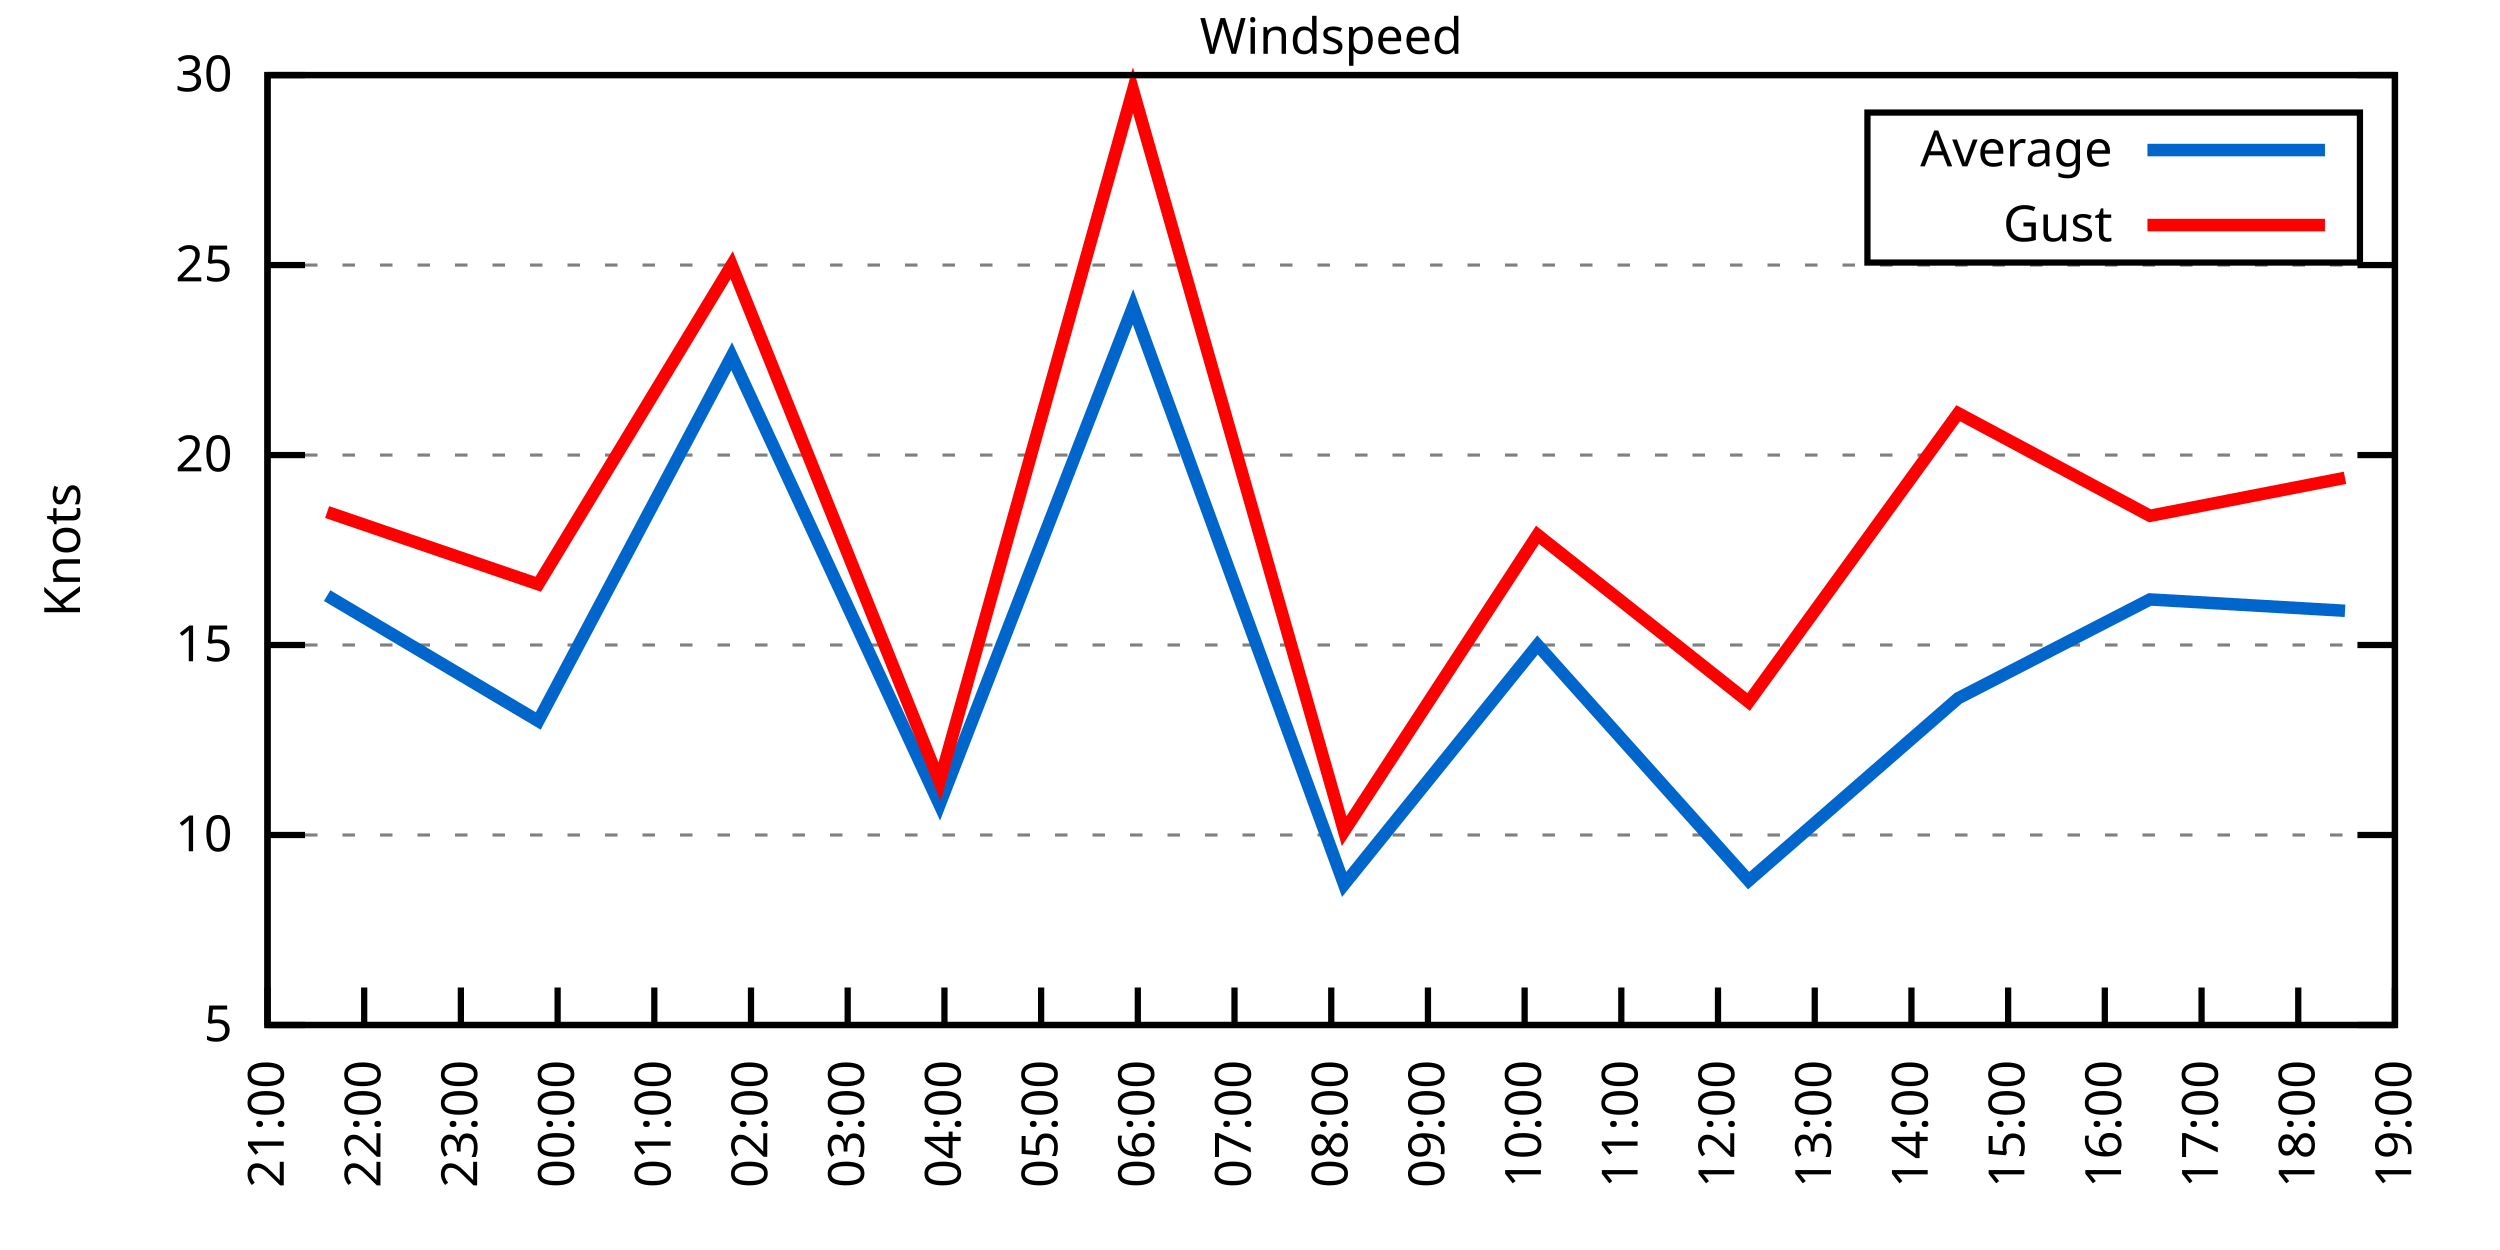
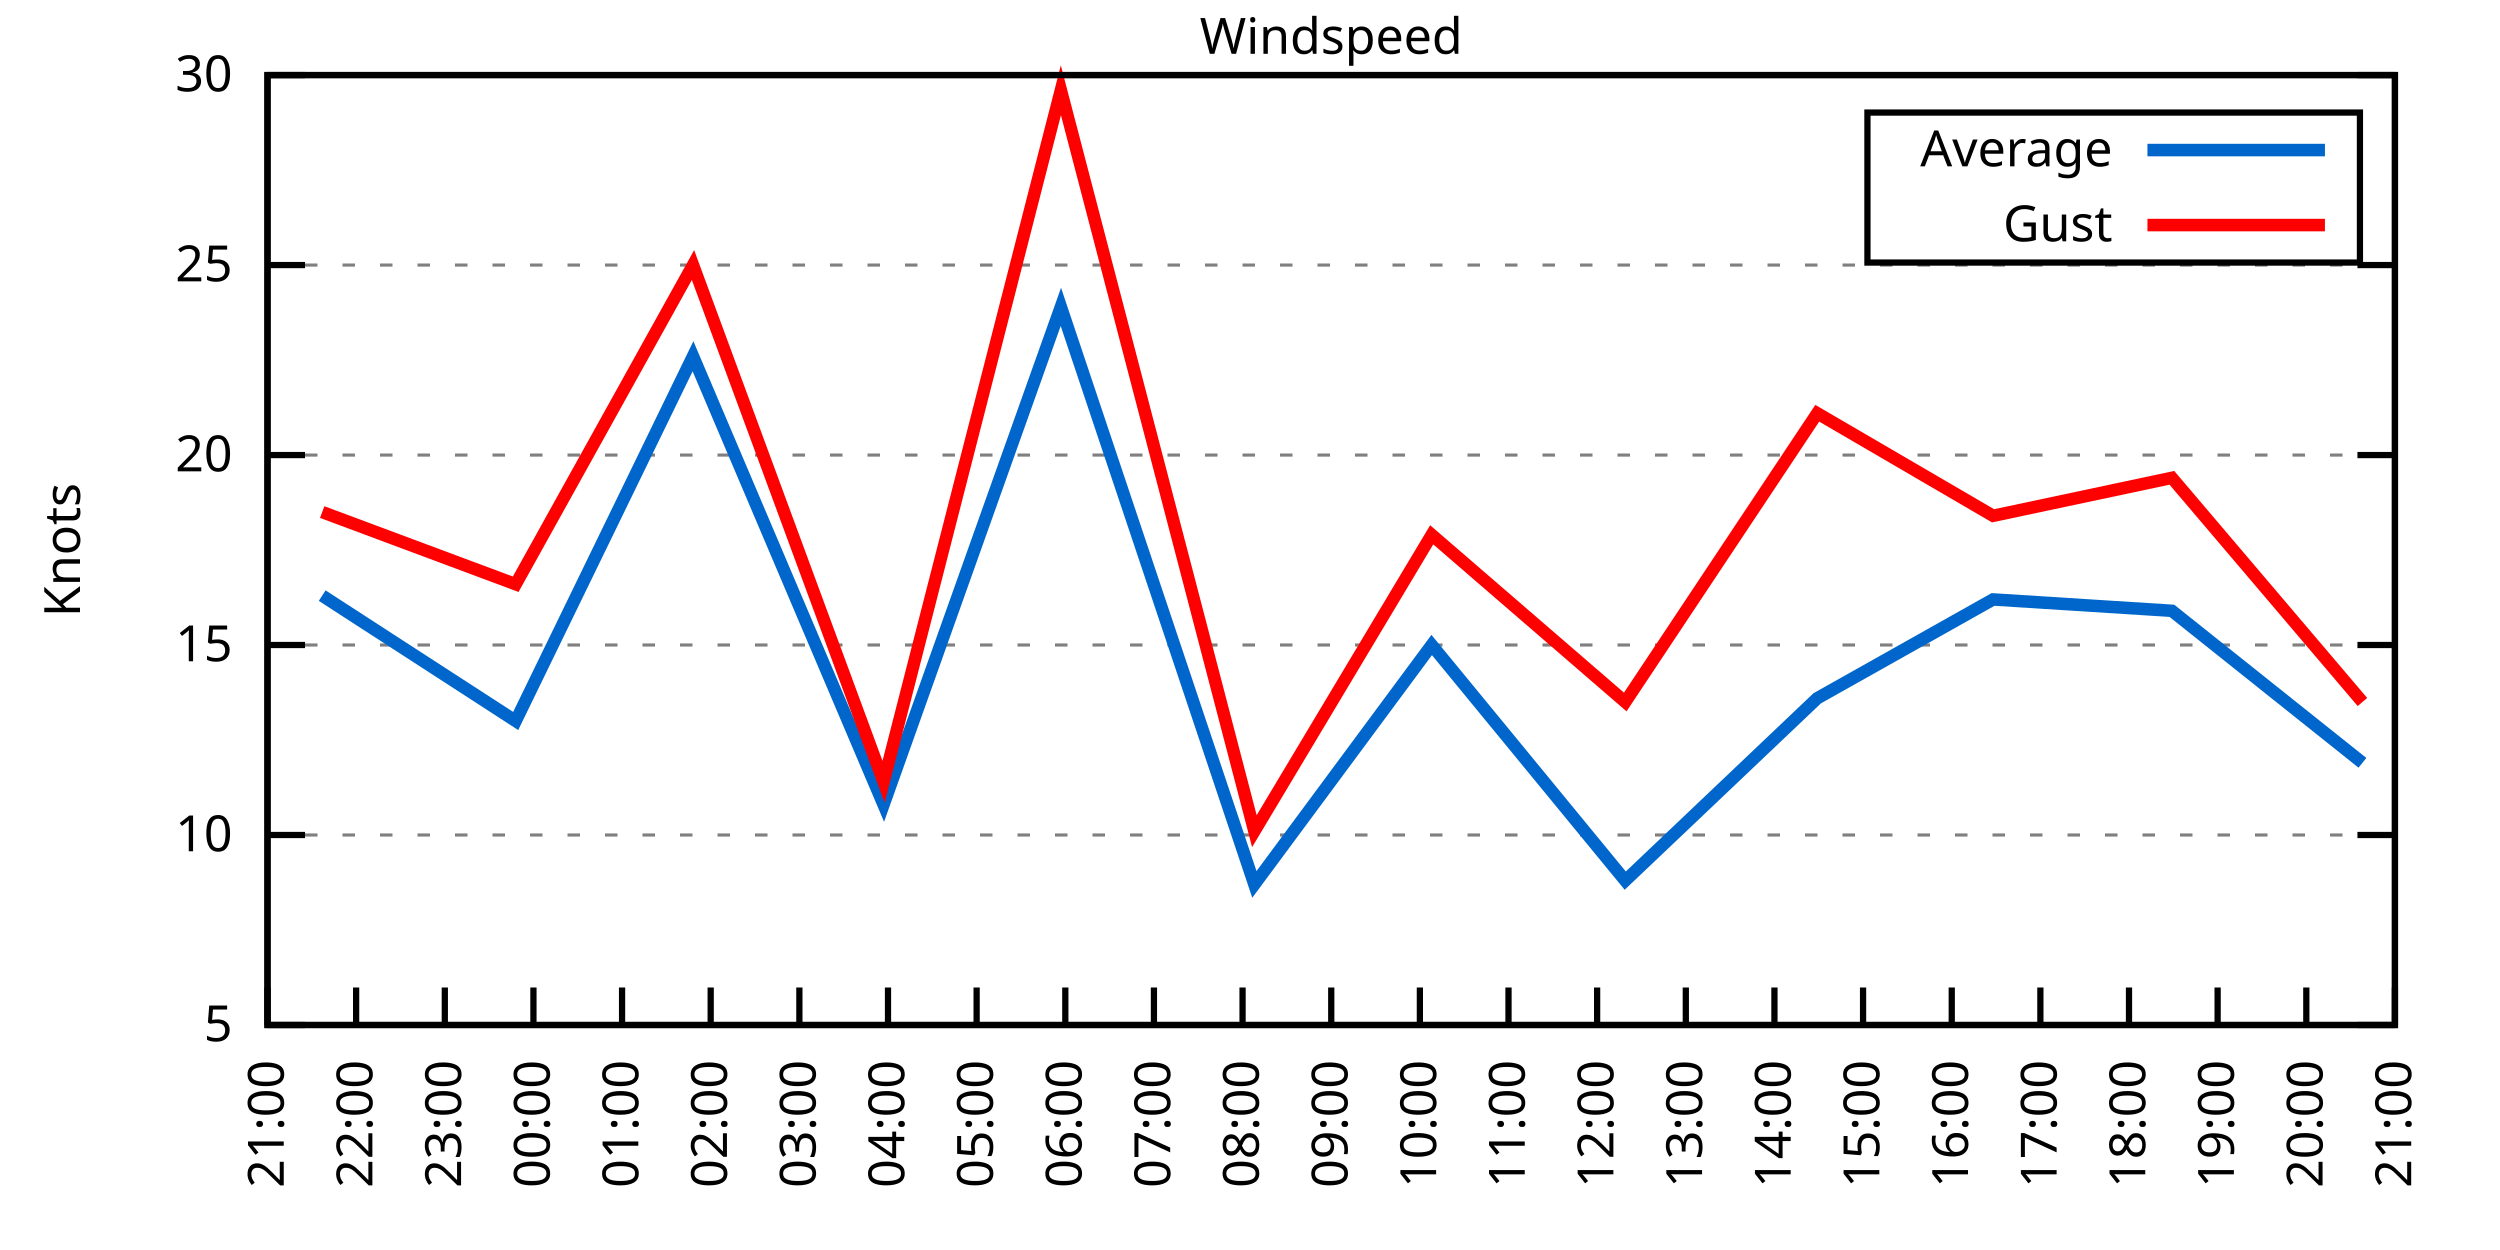
<svg xmlns="http://www.w3.org/2000/svg" xmlns:xlink="http://www.w3.org/1999/xlink" width="400" height="200" viewBox="0 0 400 200">
  <g id="gnuplot_canvas">
    <rect x="0" y="0" width="400" height="200" fill="none" />
    <defs>
      <circle id="gpDot" r="0.5" stroke-width="0.5" stroke="currentColor" />
      <path id="gpPt0" stroke-width="0.333" stroke="currentColor" d="M-1,0 h2 M0,-1 v2" />
      <path id="gpPt1" stroke-width="0.333" stroke="currentColor" d="M-1,-1 L1,1 M1,-1 L-1,1" />
      <path id="gpPt2" stroke-width="0.333" stroke="currentColor" d="M-1,0 L1,0 M0,-1 L0,1 M-1,-1 L1,1 M-1,1 L1,-1" />
      <rect id="gpPt3" stroke-width="0.333" stroke="currentColor" x="-1" y="-1" width="2" height="2" />
      <rect id="gpPt4" stroke-width="0.333" stroke="currentColor" fill="currentColor" x="-1" y="-1" width="2" height="2" />
      <circle id="gpPt5" stroke-width="0.333" stroke="currentColor" cx="0" cy="0" r="1" />
      <use xlink:href="#gpPt5" id="gpPt6" fill="currentColor" stroke="none" />
      <path id="gpPt7" stroke-width="0.333" stroke="currentColor" d="M0,-1.33 L-1.33,0.67 L1.33,0.67 z" />
      <use xlink:href="#gpPt7" id="gpPt8" fill="currentColor" stroke="none" />
      <use xlink:href="#gpPt7" id="gpPt9" stroke="currentColor" transform="rotate(180)" />
      <use xlink:href="#gpPt9" id="gpPt10" fill="currentColor" stroke="none" />
      <use xlink:href="#gpPt3" id="gpPt11" stroke="currentColor" transform="rotate(45)" />
      <use xlink:href="#gpPt11" id="gpPt12" fill="currentColor" stroke="none" />
      <path id="gpPt13" stroke-width="0.333" stroke="currentColor" d="M0,1.330 L1.265,0.411 L0.782,-1.067 L-0.782,-1.076 L-1.265,0.411 z" />
      <use xlink:href="#gpPt13" id="gpPt14" fill="currentColor" stroke="none" />
      <filter id="textbox" filterUnits="objectBoundingBox" x="0" y="0" height="1" width="1">
        <feFlood flood-color="white" flood-opacity="1" result="bgnd" />
        <feComposite in="SourceGraphic" in2="bgnd" operator="atop" />
      </filter>
      <filter id="greybox" filterUnits="objectBoundingBox" x="0" y="0" height="1" width="1">
        <feFlood flood-color="lightgrey" flood-opacity="1" result="grey" />
        <feComposite in="SourceGraphic" in2="grey" operator="atop" />
      </filter>
    </defs>
    <g fill="none" color="white" stroke="currentColor" stroke-width="1.00" stroke-linecap="butt" stroke-linejoin="miter">
</g>
    <g fill="none" color="black" stroke="currentColor" stroke-width="1.00" stroke-linecap="butt" stroke-linejoin="miter">
      <g stroke="none" shape-rendering="crispEdges">
        <polygon fill="rgb(255, 255, 255)" points="42.80,164.00 383.18,164.00 383.18,12.02 42.80,12.02 " />
      </g>
    </g>
    <g fill="none" color="black" stroke="currentColor" stroke-width="1.00" stroke-linecap="butt" stroke-linejoin="miter">
</g>
    <g fill="none" color="black" stroke="black" stroke-width="0.50" stroke-linecap="butt" stroke-linejoin="miter">
</g>
    <g fill="none" color="gray" stroke="currentColor" stroke-width="0.50" stroke-linecap="butt" stroke-linejoin="miter">
      <path stroke="gray" stroke-dasharray="2,4" class="gridline" d="M42.80,164.00 L383.19,164.00  " />
    </g>
    <g fill="none" color="gray" stroke="gray" stroke-width="1.00" stroke-linecap="butt" stroke-linejoin="miter">
</g>
    <g fill="none" color="black" stroke="currentColor" stroke-width="1.00" stroke-linecap="butt" stroke-linejoin="miter">
      <path stroke="black" d="M42.80,164.00 L48.80,164.00 M383.19,164.00 L377.19,164.00  " />
      <g transform="translate(37.20,166.60)" stroke="none" fill="black" font-family="Sans" font-size="8.00" text-anchor="end">
        <text>
          <tspan font-family="Sans"> 5</tspan>
        </text>
      </g>
    </g>
    <g fill="none" color="black" stroke="currentColor" stroke-width="1.00" stroke-linecap="butt" stroke-linejoin="miter">
</g>
    <g fill="none" color="black" stroke="black" stroke-width="0.50" stroke-linecap="butt" stroke-linejoin="miter">
</g>
    <g fill="none" color="gray" stroke="currentColor" stroke-width="0.50" stroke-linecap="butt" stroke-linejoin="miter">
      <path stroke="gray" stroke-dasharray="2,4" class="gridline" d="M42.80,133.60 L383.19,133.60  " />
    </g>
    <g fill="none" color="gray" stroke="gray" stroke-width="1.00" stroke-linecap="butt" stroke-linejoin="miter">
</g>
    <g fill="none" color="black" stroke="currentColor" stroke-width="1.00" stroke-linecap="butt" stroke-linejoin="miter">
      <path stroke="black" d="M42.80,133.60 L48.80,133.60 M383.19,133.60 L377.19,133.60  " />
      <g transform="translate(37.20,136.20)" stroke="none" fill="black" font-family="Sans" font-size="8.00" text-anchor="end">
        <text>
          <tspan font-family="Sans"> 10</tspan>
        </text>
      </g>
    </g>
    <g fill="none" color="black" stroke="currentColor" stroke-width="1.00" stroke-linecap="butt" stroke-linejoin="miter">
</g>
    <g fill="none" color="black" stroke="black" stroke-width="0.50" stroke-linecap="butt" stroke-linejoin="miter">
</g>
    <g fill="none" color="gray" stroke="currentColor" stroke-width="0.50" stroke-linecap="butt" stroke-linejoin="miter">
      <path stroke="gray" stroke-dasharray="2,4" class="gridline" d="M42.80,103.20 L383.19,103.20  " />
    </g>
    <g fill="none" color="gray" stroke="gray" stroke-width="1.00" stroke-linecap="butt" stroke-linejoin="miter">
</g>
    <g fill="none" color="black" stroke="currentColor" stroke-width="1.00" stroke-linecap="butt" stroke-linejoin="miter">
      <path stroke="black" d="M42.80,103.20 L48.80,103.20 M383.19,103.20 L377.19,103.20  " />
      <g transform="translate(37.20,105.80)" stroke="none" fill="black" font-family="Sans" font-size="8.00" text-anchor="end">
        <text>
          <tspan font-family="Sans"> 15</tspan>
        </text>
      </g>
    </g>
    <g fill="none" color="black" stroke="currentColor" stroke-width="1.00" stroke-linecap="butt" stroke-linejoin="miter">
</g>
    <g fill="none" color="black" stroke="black" stroke-width="0.50" stroke-linecap="butt" stroke-linejoin="miter">
</g>
    <g fill="none" color="gray" stroke="currentColor" stroke-width="0.50" stroke-linecap="butt" stroke-linejoin="miter">
      <path stroke="gray" stroke-dasharray="2,4" class="gridline" d="M42.80,72.81 L383.19,72.81  " />
    </g>
    <g fill="none" color="gray" stroke="gray" stroke-width="1.00" stroke-linecap="butt" stroke-linejoin="miter">
</g>
    <g fill="none" color="black" stroke="currentColor" stroke-width="1.00" stroke-linecap="butt" stroke-linejoin="miter">
      <path stroke="black" d="M42.80,72.81 L48.80,72.81 M383.19,72.81 L377.19,72.81  " />
      <g transform="translate(37.20,75.41)" stroke="none" fill="black" font-family="Sans" font-size="8.00" text-anchor="end">
        <text>
          <tspan font-family="Sans"> 20</tspan>
        </text>
      </g>
    </g>
    <g fill="none" color="black" stroke="currentColor" stroke-width="1.00" stroke-linecap="butt" stroke-linejoin="miter">
</g>
    <g fill="none" color="black" stroke="black" stroke-width="0.50" stroke-linecap="butt" stroke-linejoin="miter">
</g>
    <g fill="none" color="gray" stroke="currentColor" stroke-width="0.50" stroke-linecap="butt" stroke-linejoin="miter">
      <path stroke="gray" stroke-dasharray="2,4" class="gridline" d="M42.80,42.41 L383.19,42.41  " />
    </g>
    <g fill="none" color="gray" stroke="gray" stroke-width="1.00" stroke-linecap="butt" stroke-linejoin="miter">
</g>
    <g fill="none" color="black" stroke="currentColor" stroke-width="1.00" stroke-linecap="butt" stroke-linejoin="miter">
      <path stroke="black" d="M42.80,42.41 L48.80,42.41 M383.19,42.41 L377.19,42.41  " />
      <g transform="translate(37.20,45.01)" stroke="none" fill="black" font-family="Sans" font-size="8.00" text-anchor="end">
        <text>
          <tspan font-family="Sans"> 25</tspan>
        </text>
      </g>
    </g>
    <g fill="none" color="black" stroke="currentColor" stroke-width="1.00" stroke-linecap="butt" stroke-linejoin="miter">
</g>
    <g fill="none" color="black" stroke="black" stroke-width="0.50" stroke-linecap="butt" stroke-linejoin="miter">
</g>
    <g fill="none" color="gray" stroke="currentColor" stroke-width="0.50" stroke-linecap="butt" stroke-linejoin="miter">
      <path stroke="gray" stroke-dasharray="2,4" class="gridline" d="M42.80,12.01 L383.19,12.01  " />
    </g>
    <g fill="none" color="gray" stroke="gray" stroke-width="1.00" stroke-linecap="butt" stroke-linejoin="miter">
</g>
    <g fill="none" color="black" stroke="currentColor" stroke-width="1.00" stroke-linecap="butt" stroke-linejoin="miter">
      <path stroke="black" d="M42.80,12.01 L48.80,12.01 M383.19,12.01 L377.19,12.01  " />
      <g transform="translate(37.20,14.61)" stroke="none" fill="black" font-family="Sans" font-size="8.00" text-anchor="end">
        <text>
          <tspan font-family="Sans"> 30</tspan>
        </text>
      </g>
    </g>
    <g fill="none" color="black" stroke="currentColor" stroke-width="1.00" stroke-linecap="butt" stroke-linejoin="miter">
      <path stroke="black" d="M42.80,164.00 L42.80,158.00  " />
      <g transform="translate(45.40,169.60) rotate(270.00)" stroke="none" fill="black" font-family="Sans" font-size="8.00" text-anchor="end">
        <text>
          <tspan font-family="Sans">21:00</tspan>
        </text>
      </g>
    </g>
    <g fill="none" color="black" stroke="currentColor" stroke-width="1.00" stroke-linecap="butt" stroke-linejoin="miter">
-       <path stroke="black" d="M58.27,164.00 L58.27,158.00  " />
-       <g transform="translate(60.87,169.60) rotate(270.00)" stroke="none" fill="black" font-family="Sans" font-size="8.00" text-anchor="end">
+       <path stroke="black" d="M56.98,164.00 L56.98,158.00  " />
+       <g transform="translate(59.58,169.60) rotate(270.00)" stroke="none" fill="black" font-family="Sans" font-size="8.00" text-anchor="end">
        <text>
          <tspan font-family="Sans">22:00</tspan>
        </text>
      </g>
    </g>
    <g fill="none" color="black" stroke="currentColor" stroke-width="1.00" stroke-linecap="butt" stroke-linejoin="miter">
-       <path stroke="black" d="M73.74,164.00 L73.74,158.00  " />
-       <g transform="translate(76.34,169.60) rotate(270.00)" stroke="none" fill="black" font-family="Sans" font-size="8.00" text-anchor="end">
+       <path stroke="black" d="M71.17,164.00 L71.17,158.00  " />
+       <g transform="translate(73.77,169.60) rotate(270.00)" stroke="none" fill="black" font-family="Sans" font-size="8.00" text-anchor="end">
        <text>
          <tspan font-family="Sans">23:00</tspan>
        </text>
      </g>
    </g>
    <g fill="none" color="black" stroke="currentColor" stroke-width="1.00" stroke-linecap="butt" stroke-linejoin="miter">
-       <path stroke="black" d="M89.22,164.00 L89.22,158.00  " />
-       <g transform="translate(91.82,169.60) rotate(270.00)" stroke="none" fill="black" font-family="Sans" font-size="8.00" text-anchor="end">
+       <path stroke="black" d="M85.35,164.00 L85.35,158.00  " />
+       <g transform="translate(87.95,169.60) rotate(270.00)" stroke="none" fill="black" font-family="Sans" font-size="8.00" text-anchor="end">
        <text>
          <tspan font-family="Sans">00:00</tspan>
        </text>
      </g>
    </g>
    <g fill="none" color="black" stroke="currentColor" stroke-width="1.00" stroke-linecap="butt" stroke-linejoin="miter">
-       <path stroke="black" d="M104.69,164.00 L104.69,158.00  " />
-       <g transform="translate(107.29,169.60) rotate(270.00)" stroke="none" fill="black" font-family="Sans" font-size="8.00" text-anchor="end">
+       <path stroke="black" d="M99.53,164.00 L99.53,158.00  " />
+       <g transform="translate(102.13,169.60) rotate(270.00)" stroke="none" fill="black" font-family="Sans" font-size="8.00" text-anchor="end">
        <text>
          <tspan font-family="Sans">01:00</tspan>
        </text>
      </g>
    </g>
    <g fill="none" color="black" stroke="currentColor" stroke-width="1.00" stroke-linecap="butt" stroke-linejoin="miter">
-       <path stroke="black" d="M120.16,164.00 L120.16,158.00  " />
-       <g transform="translate(122.76,169.60) rotate(270.00)" stroke="none" fill="black" font-family="Sans" font-size="8.00" text-anchor="end">
+       <path stroke="black" d="M113.71,164.00 L113.71,158.00  " />
+       <g transform="translate(116.31,169.60) rotate(270.00)" stroke="none" fill="black" font-family="Sans" font-size="8.00" text-anchor="end">
        <text>
          <tspan font-family="Sans">02:00</tspan>
        </text>
      </g>
    </g>
    <g fill="none" color="black" stroke="currentColor" stroke-width="1.00" stroke-linecap="butt" stroke-linejoin="miter">
-       <path stroke="black" d="M135.63,164.00 L135.63,158.00  " />
-       <g transform="translate(138.23,169.60) rotate(270.00)" stroke="none" fill="black" font-family="Sans" font-size="8.00" text-anchor="end">
+       <path stroke="black" d="M127.90,164.00 L127.90,158.00  " />
+       <g transform="translate(130.50,169.60) rotate(270.00)" stroke="none" fill="black" font-family="Sans" font-size="8.00" text-anchor="end">
        <text>
          <tspan font-family="Sans">03:00</tspan>
        </text>
      </g>
    </g>
    <g fill="none" color="black" stroke="currentColor" stroke-width="1.00" stroke-linecap="butt" stroke-linejoin="miter">
-       <path stroke="black" d="M151.11,164.00 L151.11,158.00  " />
-       <g transform="translate(153.71,169.60) rotate(270.00)" stroke="none" fill="black" font-family="Sans" font-size="8.00" text-anchor="end">
+       <path stroke="black" d="M142.08,164.00 L142.08,158.00  " />
+       <g transform="translate(144.68,169.60) rotate(270.00)" stroke="none" fill="black" font-family="Sans" font-size="8.00" text-anchor="end">
        <text>
          <tspan font-family="Sans">04:00</tspan>
        </text>
      </g>
    </g>
    <g fill="none" color="black" stroke="currentColor" stroke-width="1.00" stroke-linecap="butt" stroke-linejoin="miter">
-       <path stroke="black" d="M166.58,164.00 L166.58,158.00  " />
-       <g transform="translate(169.18,169.60) rotate(270.00)" stroke="none" fill="black" font-family="Sans" font-size="8.00" text-anchor="end">
+       <path stroke="black" d="M156.26,164.00 L156.26,158.00  " />
+       <g transform="translate(158.86,169.60) rotate(270.00)" stroke="none" fill="black" font-family="Sans" font-size="8.00" text-anchor="end">
        <text>
          <tspan font-family="Sans">05:00</tspan>
        </text>
      </g>
    </g>
    <g fill="none" color="black" stroke="currentColor" stroke-width="1.00" stroke-linecap="butt" stroke-linejoin="miter">
-       <path stroke="black" d="M182.05,164.00 L182.05,158.00  " />
-       <g transform="translate(184.65,169.60) rotate(270.00)" stroke="none" fill="black" font-family="Sans" font-size="8.00" text-anchor="end">
+       <path stroke="black" d="M170.45,164.00 L170.45,158.00  " />
+       <g transform="translate(173.05,169.60) rotate(270.00)" stroke="none" fill="black" font-family="Sans" font-size="8.00" text-anchor="end">
        <text>
          <tspan font-family="Sans">06:00</tspan>
        </text>
      </g>
    </g>
    <g fill="none" color="black" stroke="currentColor" stroke-width="1.00" stroke-linecap="butt" stroke-linejoin="miter">
-       <path stroke="black" d="M197.52,164.00 L197.52,158.00  " />
-       <g transform="translate(200.12,169.60) rotate(270.00)" stroke="none" fill="black" font-family="Sans" font-size="8.00" text-anchor="end">
+       <path stroke="black" d="M184.63,164.00 L184.63,158.00  " />
+       <g transform="translate(187.23,169.60) rotate(270.00)" stroke="none" fill="black" font-family="Sans" font-size="8.00" text-anchor="end">
        <text>
          <tspan font-family="Sans">07:00</tspan>
+         </text>
+       </g>
+     </g>
+     <g fill="none" color="black" stroke="currentColor" stroke-width="1.00" stroke-linecap="butt" stroke-linejoin="miter">
+       <path stroke="black" d="M198.81,164.00 L198.81,158.00  " />
+       <g transform="translate(201.41,169.60) rotate(270.00)" stroke="none" fill="black" font-family="Sans" font-size="8.00" text-anchor="end">
+         <text>
+           <tspan font-family="Sans">08:00</tspan>
        </text>
      </g>
    </g>
    <g fill="none" color="black" stroke="currentColor" stroke-width="1.00" stroke-linecap="butt" stroke-linejoin="miter">
      <path stroke="black" d="M213.00,164.00 L213.00,158.00  " />
      <g transform="translate(215.60,169.60) rotate(270.00)" stroke="none" fill="black" font-family="Sans" font-size="8.00" text-anchor="end">
        <text>
-           <tspan font-family="Sans">08:00</tspan>
-         </text>
-       </g>
-     </g>
-     <g fill="none" color="black" stroke="currentColor" stroke-width="1.00" stroke-linecap="butt" stroke-linejoin="miter">
-       <path stroke="black" d="M228.47,164.00 L228.47,158.00  " />
-       <g transform="translate(231.07,169.60) rotate(270.00)" stroke="none" fill="black" font-family="Sans" font-size="8.00" text-anchor="end">
-         <text>
          <tspan font-family="Sans">09:00</tspan>
        </text>
      </g>
    </g>
    <g fill="none" color="black" stroke="currentColor" stroke-width="1.00" stroke-linecap="butt" stroke-linejoin="miter">
-       <path stroke="black" d="M243.94,164.00 L243.94,158.00  " />
-       <g transform="translate(246.54,169.60) rotate(270.00)" stroke="none" fill="black" font-family="Sans" font-size="8.00" text-anchor="end">
+       <path stroke="black" d="M227.18,164.00 L227.18,158.00  " />
+       <g transform="translate(229.78,169.60) rotate(270.00)" stroke="none" fill="black" font-family="Sans" font-size="8.00" text-anchor="end">
        <text>
          <tspan font-family="Sans">10:00</tspan>
        </text>
      </g>
    </g>
    <g fill="none" color="black" stroke="currentColor" stroke-width="1.00" stroke-linecap="butt" stroke-linejoin="miter">
-       <path stroke="black" d="M259.41,164.00 L259.41,158.00  " />
-       <g transform="translate(262.01,169.60) rotate(270.00)" stroke="none" fill="black" font-family="Sans" font-size="8.00" text-anchor="end">
+       <path stroke="black" d="M241.36,164.00 L241.36,158.00  " />
+       <g transform="translate(243.96,169.60) rotate(270.00)" stroke="none" fill="black" font-family="Sans" font-size="8.00" text-anchor="end">
        <text>
          <tspan font-family="Sans">11:00</tspan>
        </text>
      </g>
    </g>
    <g fill="none" color="black" stroke="currentColor" stroke-width="1.00" stroke-linecap="butt" stroke-linejoin="miter">
-       <path stroke="black" d="M274.88,164.00 L274.88,158.00  " />
-       <g transform="translate(277.48,169.60) rotate(270.00)" stroke="none" fill="black" font-family="Sans" font-size="8.00" text-anchor="end">
+       <path stroke="black" d="M255.54,164.00 L255.54,158.00  " />
+       <g transform="translate(258.14,169.60) rotate(270.00)" stroke="none" fill="black" font-family="Sans" font-size="8.00" text-anchor="end">
        <text>
          <tspan font-family="Sans">12:00</tspan>
        </text>
      </g>
    </g>
    <g fill="none" color="black" stroke="currentColor" stroke-width="1.00" stroke-linecap="butt" stroke-linejoin="miter">
-       <path stroke="black" d="M290.36,164.00 L290.36,158.00  " />
-       <g transform="translate(292.96,169.60) rotate(270.00)" stroke="none" fill="black" font-family="Sans" font-size="8.00" text-anchor="end">
+       <path stroke="black" d="M269.73,164.00 L269.73,158.00  " />
+       <g transform="translate(272.33,169.60) rotate(270.00)" stroke="none" fill="black" font-family="Sans" font-size="8.00" text-anchor="end">
        <text>
          <tspan font-family="Sans">13:00</tspan>
        </text>
      </g>
    </g>
    <g fill="none" color="black" stroke="currentColor" stroke-width="1.00" stroke-linecap="butt" stroke-linejoin="miter">
-       <path stroke="black" d="M305.83,164.00 L305.83,158.00  " />
-       <g transform="translate(308.43,169.60) rotate(270.00)" stroke="none" fill="black" font-family="Sans" font-size="8.00" text-anchor="end">
+       <path stroke="black" d="M283.91,164.00 L283.91,158.00  " />
+       <g transform="translate(286.51,169.60) rotate(270.00)" stroke="none" fill="black" font-family="Sans" font-size="8.00" text-anchor="end">
        <text>
          <tspan font-family="Sans">14:00</tspan>
        </text>
      </g>
    </g>
    <g fill="none" color="black" stroke="currentColor" stroke-width="1.00" stroke-linecap="butt" stroke-linejoin="miter">
-       <path stroke="black" d="M321.30,164.00 L321.30,158.00  " />
-       <g transform="translate(323.90,169.60) rotate(270.00)" stroke="none" fill="black" font-family="Sans" font-size="8.00" text-anchor="end">
+       <path stroke="black" d="M298.09,164.00 L298.09,158.00  " />
+       <g transform="translate(300.69,169.60) rotate(270.00)" stroke="none" fill="black" font-family="Sans" font-size="8.00" text-anchor="end">
        <text>
          <tspan font-family="Sans">15:00</tspan>
        </text>
      </g>
    </g>
    <g fill="none" color="black" stroke="currentColor" stroke-width="1.00" stroke-linecap="butt" stroke-linejoin="miter">
-       <path stroke="black" d="M336.77,164.00 L336.77,158.00  " />
-       <g transform="translate(339.37,169.60) rotate(270.00)" stroke="none" fill="black" font-family="Sans" font-size="8.00" text-anchor="end">
+       <path stroke="black" d="M312.28,164.00 L312.28,158.00  " />
+       <g transform="translate(314.88,169.60) rotate(270.00)" stroke="none" fill="black" font-family="Sans" font-size="8.00" text-anchor="end">
        <text>
          <tspan font-family="Sans">16:00</tspan>
        </text>
      </g>
    </g>
    <g fill="none" color="black" stroke="currentColor" stroke-width="1.00" stroke-linecap="butt" stroke-linejoin="miter">
-       <path stroke="black" d="M352.25,164.00 L352.25,158.00  " />
-       <g transform="translate(354.85,169.60) rotate(270.00)" stroke="none" fill="black" font-family="Sans" font-size="8.00" text-anchor="end">
+       <path stroke="black" d="M326.46,164.00 L326.46,158.00  " />
+       <g transform="translate(329.06,169.60) rotate(270.00)" stroke="none" fill="black" font-family="Sans" font-size="8.00" text-anchor="end">
        <text>
          <tspan font-family="Sans">17:00</tspan>
        </text>
      </g>
    </g>
    <g fill="none" color="black" stroke="currentColor" stroke-width="1.00" stroke-linecap="butt" stroke-linejoin="miter">
-       <path stroke="black" d="M367.72,164.00 L367.72,158.00  " />
-       <g transform="translate(370.32,169.60) rotate(270.00)" stroke="none" fill="black" font-family="Sans" font-size="8.00" text-anchor="end">
+       <path stroke="black" d="M340.64,164.00 L340.64,158.00  " />
+       <g transform="translate(343.24,169.60) rotate(270.00)" stroke="none" fill="black" font-family="Sans" font-size="8.00" text-anchor="end">
        <text>
          <tspan font-family="Sans">18:00</tspan>
+         </text>
+       </g>
+     </g>
+     <g fill="none" color="black" stroke="currentColor" stroke-width="1.00" stroke-linecap="butt" stroke-linejoin="miter">
+       <path stroke="black" d="M354.82,164.00 L354.82,158.00  " />
+       <g transform="translate(357.42,169.60) rotate(270.00)" stroke="none" fill="black" font-family="Sans" font-size="8.00" text-anchor="end">
+         <text>
+           <tspan font-family="Sans">19:00</tspan>
+         </text>
+       </g>
+     </g>
+     <g fill="none" color="black" stroke="currentColor" stroke-width="1.00" stroke-linecap="butt" stroke-linejoin="miter">
+       <path stroke="black" d="M369.01,164.00 L369.01,158.00  " />
+       <g transform="translate(371.61,169.60) rotate(270.00)" stroke="none" fill="black" font-family="Sans" font-size="8.00" text-anchor="end">
+         <text>
+           <tspan font-family="Sans">20:00</tspan>
        </text>
      </g>
    </g>
    <g fill="none" color="black" stroke="currentColor" stroke-width="1.00" stroke-linecap="butt" stroke-linejoin="miter">
      <path stroke="black" d="M383.19,164.00 L383.19,158.00  " />
      <g transform="translate(385.79,169.60) rotate(270.00)" stroke="none" fill="black" font-family="Sans" font-size="8.00" text-anchor="end">
        <text>
-           <tspan font-family="Sans">19:00</tspan>
+           <tspan font-family="Sans">21:00</tspan>
        </text>
      </g>
    </g>
    <g fill="none" color="black" stroke="currentColor" stroke-width="1.00" stroke-linecap="butt" stroke-linejoin="miter">
</g>
    <g fill="none" color="black" stroke="currentColor" stroke-width="1.00" stroke-linecap="butt" stroke-linejoin="miter">
      <path stroke="black" d="M42.80,12.01 L42.80,164.00 L383.19,164.00 L383.19,12.01 L42.80,12.01 Z  " />
    </g>
    <g fill="none" color="black" stroke="currentColor" stroke-width="1.00" stroke-linecap="butt" stroke-linejoin="miter">
</g>
    <g fill="none" color="black" stroke="currentColor" stroke-width="1.00" stroke-linecap="butt" stroke-linejoin="miter">
      <path stroke="black" d="M298.79,42.01 L298.79,18.01 L377.59,18.01 L377.59,42.01 L298.79,42.01 Z  " />
    </g>
    <g id="Windspeed_plot_1">
      <g fill="none" color="white" stroke="black" stroke-width="2.00" stroke-linecap="butt" stroke-linejoin="miter">
</g>
      <g fill="none" color="black" stroke="currentColor" stroke-width="2.00" stroke-linecap="butt" stroke-linejoin="miter">
        <g transform="translate(337.99,26.61)" stroke="none" fill="black" font-family="Sans" font-size="8.00" text-anchor="end">
          <text>
            <tspan font-family="Sans">Average</tspan>
          </text>
        </g>
      </g>
      <g fill="none" color="black" stroke="currentColor" stroke-width="2.00" stroke-linecap="butt" stroke-linejoin="miter">
-         <path stroke="rgb(  0, 102, 204)" d="M343.59,24.01 L371.99,24.01 M52.34,95.30 L86.12,115.36 L117.07,57.00 L150.33,128.74 L181.28,49.10 L215.06,141.51   L246.00,103.20 L279.78,140.90 L313.31,111.72 L343.99,95.91 L375.20,97.73  " />
+         <path stroke="rgb(  0, 102, 204)" d="M343.59,24.01 L371.99,24.01 M51.55,95.30 L82.51,115.36 L110.88,57.00 L141.37,128.74 L169.74,49.10 L200.70,141.51   L229.07,103.20 L260.04,140.90 L290.76,111.72 L318.89,95.91 L347.50,97.73 L377.99,122.05  " />
      </g>
    </g>
    <g id="Windspeed_plot_2">
      <g fill="none" color="black" stroke="currentColor" stroke-width="2.00" stroke-linecap="butt" stroke-linejoin="miter">
        <g transform="translate(337.99,38.61)" stroke="none" fill="black" font-family="Sans" font-size="8.00" text-anchor="end">
          <text>
            <tspan font-family="Sans">Gust</tspan>
          </text>
        </g>
      </g>
      <g fill="none" color="black" stroke="currentColor" stroke-width="2.00" stroke-linecap="butt" stroke-linejoin="miter">
-         <path stroke="rgb(255,   0,   0)" d="M343.59,36.01 L371.99,36.01 M52.34,81.93 L86.12,93.48 L117.07,42.41 L150.33,125.09 L181.28,14.44 L215.06,132.99   L246.00,85.57 L279.78,112.32 L313.31,66.12 L343.99,82.53 L375.20,76.45  " />
+         <path stroke="rgb(255,   0,   0)" d="M343.59,36.01 L371.99,36.01 M51.55,81.93 L82.51,93.48 L110.88,42.41 L141.37,125.09 L169.74,14.44 L200.70,132.99   L229.07,85.57 L260.04,112.32 L290.76,66.12 L318.89,82.53 L347.50,76.45 L377.99,112.32  " />
      </g>
    </g>
    <g fill="none" color="black" stroke="currentColor" stroke-width="2.00" stroke-linecap="butt" stroke-linejoin="miter">
</g>
    <g fill="none" color="black" stroke="black" stroke-width="1.00" stroke-linecap="butt" stroke-linejoin="miter">
</g>
    <g fill="none" color="black" stroke="currentColor" stroke-width="1.00" stroke-linecap="butt" stroke-linejoin="miter">
      <path stroke="black" d="M42.80,12.01 L42.80,164.00 L383.19,164.00 L383.19,12.01 L42.80,12.01 Z  " />
      <g transform="translate(12.80,88.01) rotate(270.00)" stroke="none" fill="black" font-family="Sans" font-size="8.00" text-anchor="middle">
        <text>
          <tspan font-family="Sans">Knots</tspan>
        </text>
      </g>
    </g>
    <g fill="none" color="black" stroke="currentColor" stroke-width="1.00" stroke-linecap="butt" stroke-linejoin="miter">
</g>
    <g fill="none" color="black" stroke="currentColor" stroke-width="1.00" stroke-linecap="butt" stroke-linejoin="miter">
      <g transform="translate(212.99,8.61)" stroke="none" fill="black" font-family="Sans" font-size="8.00" text-anchor="middle">
        <text>
          <tspan font-family="Sans">Windspeed</tspan>
        </text>
      </g>
    </g>
    <g fill="none" color="black" stroke="currentColor" stroke-width="1.00" stroke-linecap="butt" stroke-linejoin="miter">
</g>
  </g>
</svg>
